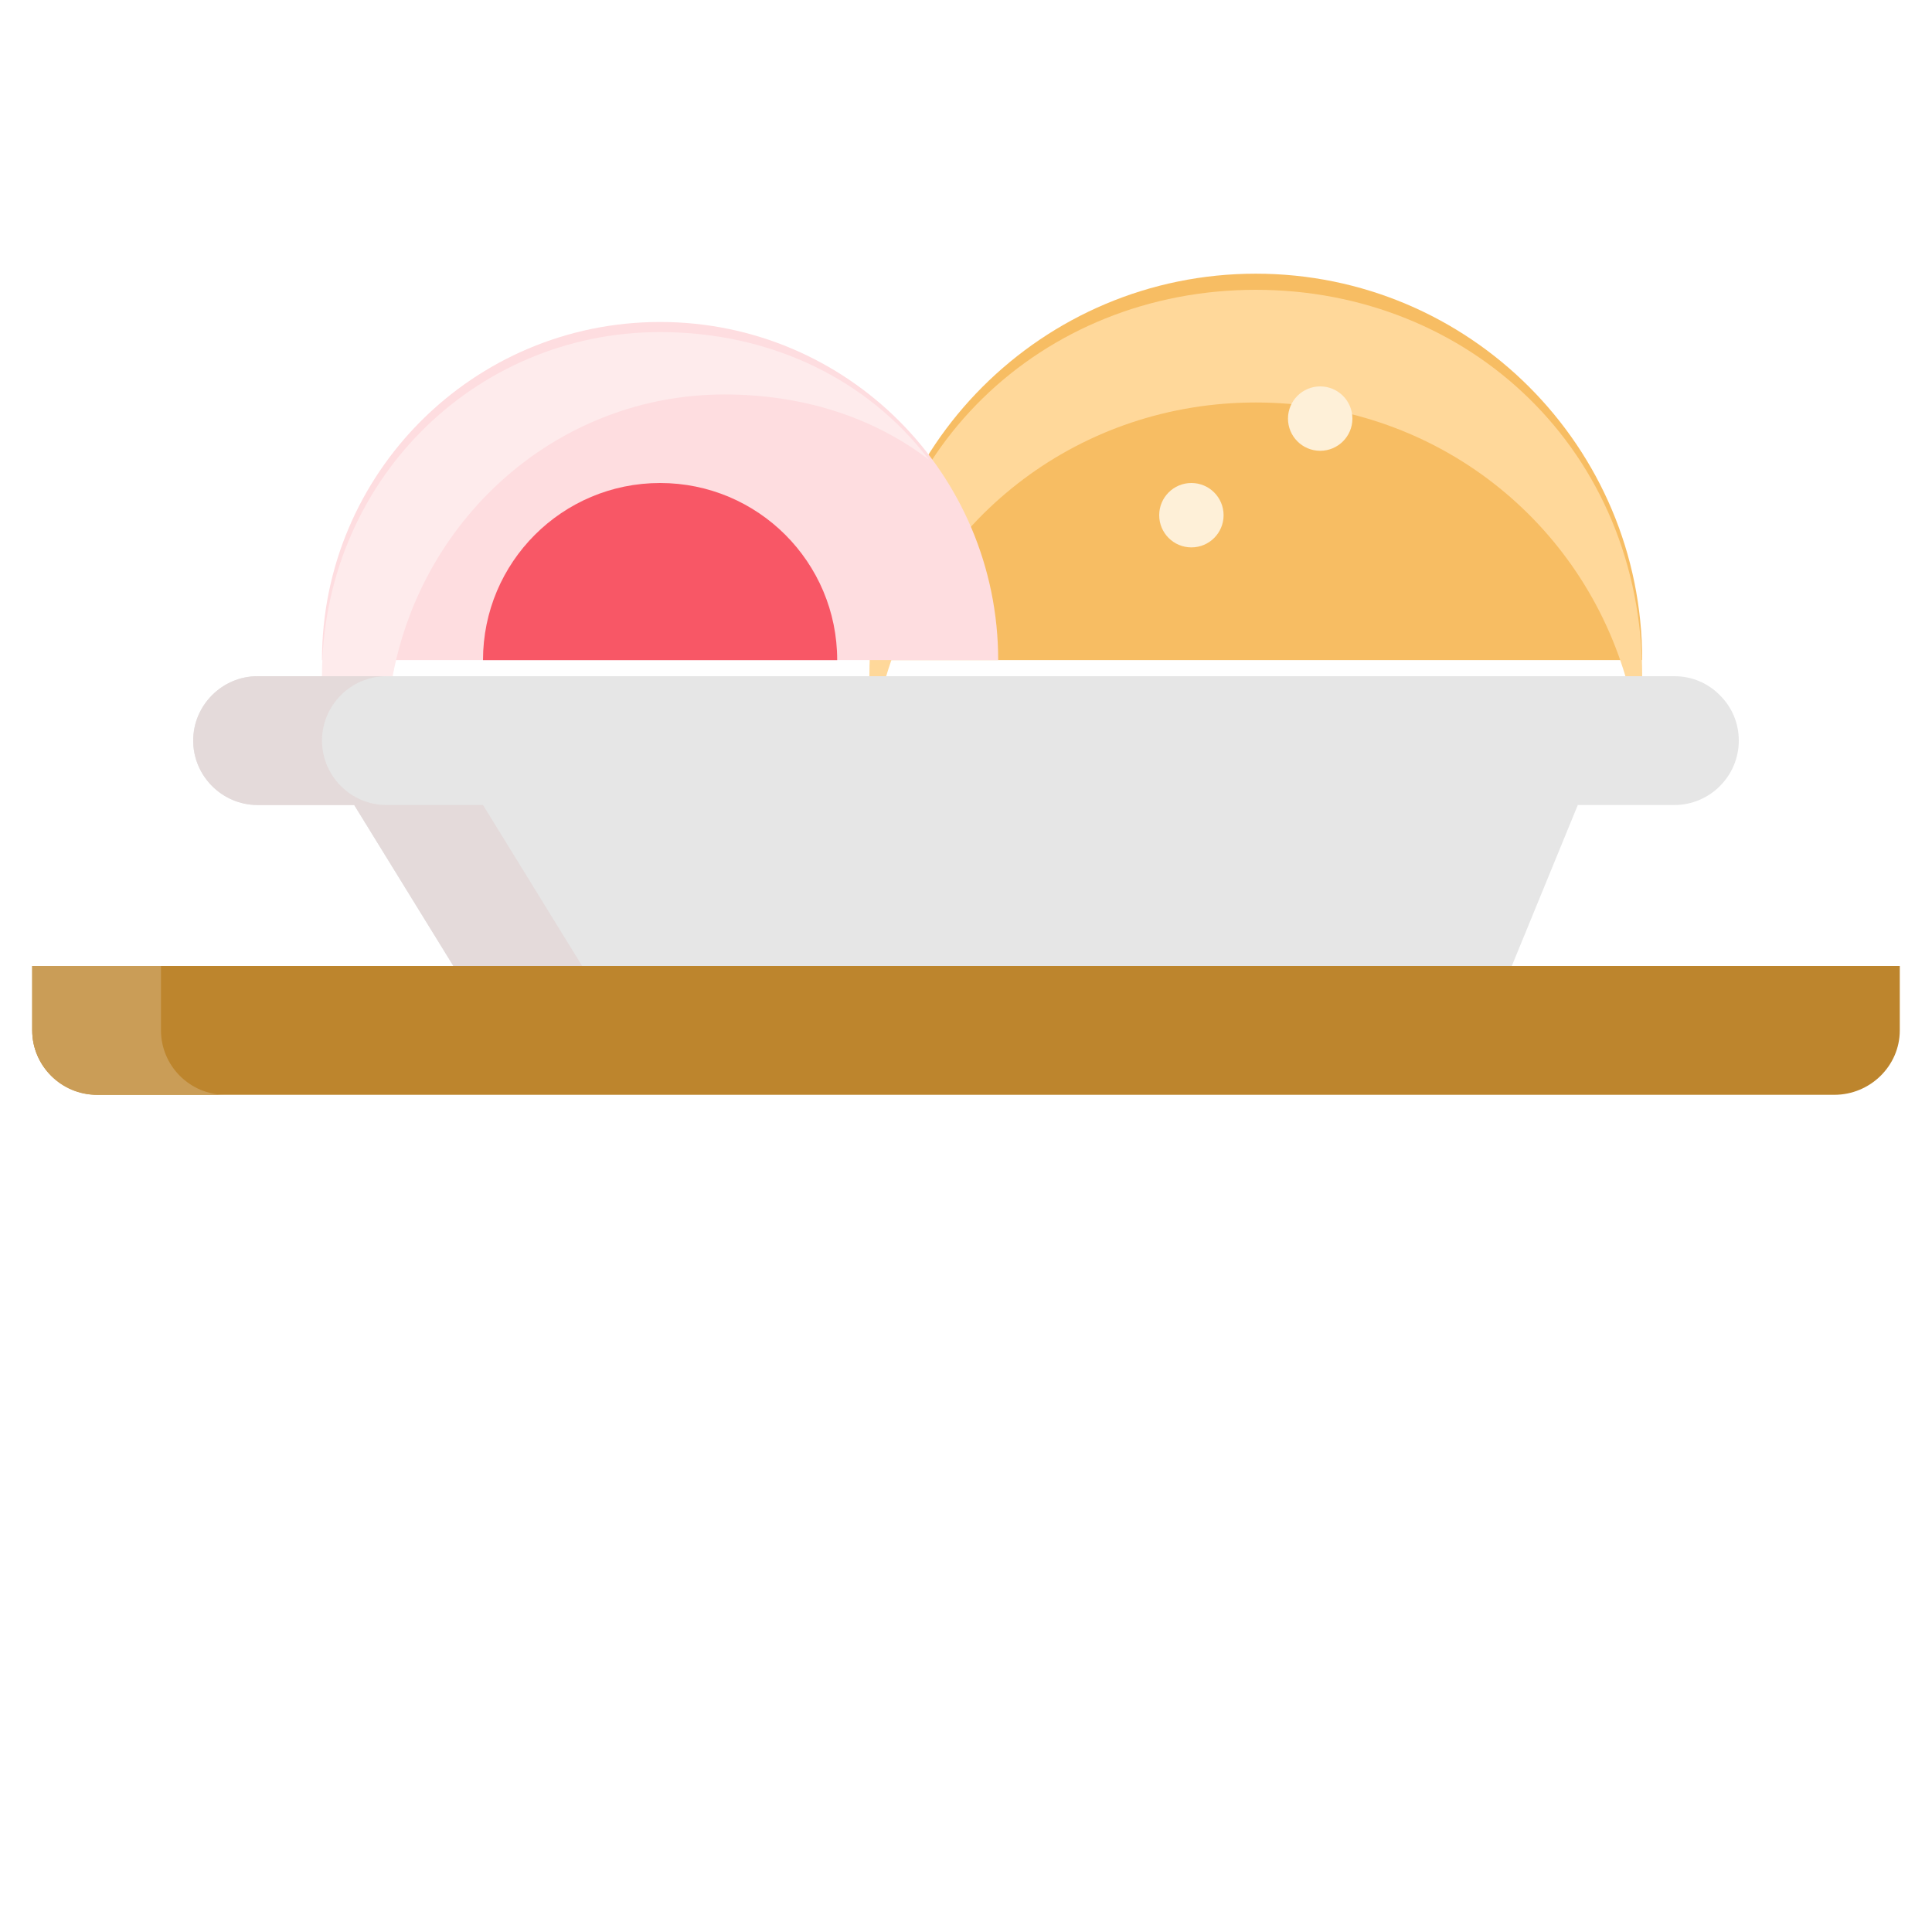
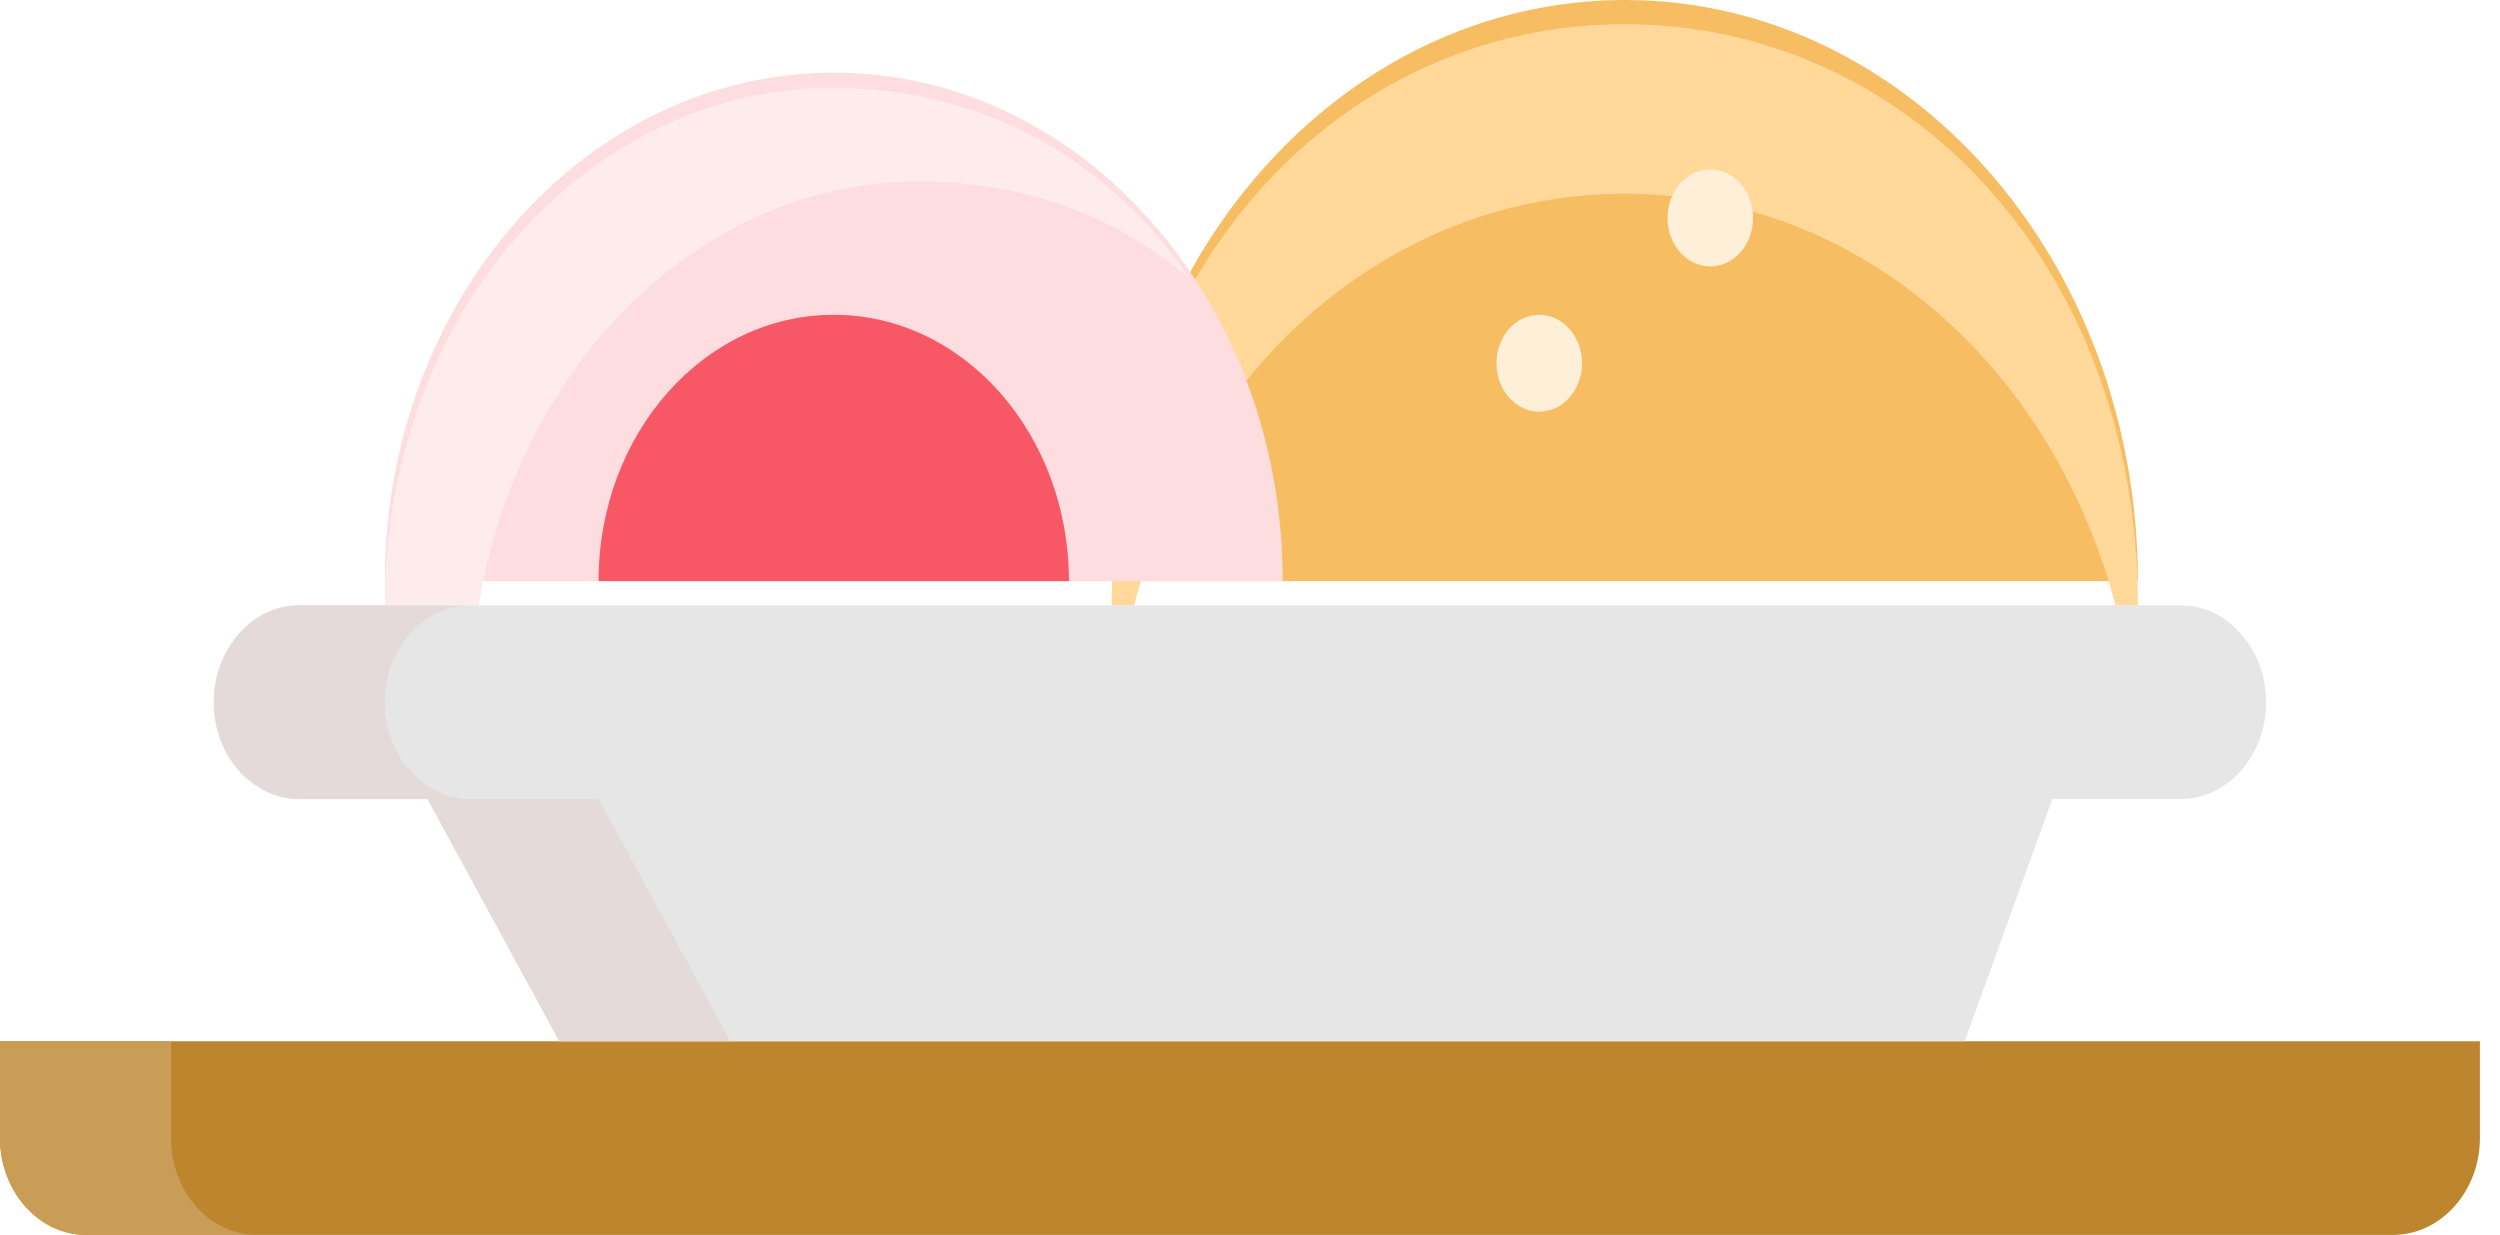
- <svg xmlns="http://www.w3.org/2000/svg" width="70" height="70" viewBox="0 0 70 70" fill="none">
-   <path d="M68.833 35V37.333C68.833 38.617 67.764 39.667 66.459 39.667H3.541C2.235 39.667 1.167 38.617 1.167 37.333V35H68.833Z" fill="#BD852D" />
-   <path d="M5.833 37.333V35H1.167V37.333C1.167 38.617 2.216 39.667 3.5 39.667H8.166C6.883 39.667 5.833 38.617 5.833 37.333Z" fill="#CA9D57" />
-   <path d="M62.312 25.188C62.743 25.608 63 26.192 63 26.833C63 28.117 61.95 29.167 60.667 29.167H57.167L54.775 35H16.427L12.833 29.167H9.333C8.05 29.167 7 28.117 7 26.833C7 25.55 8.05 24.5 9.333 24.5H60.667C61.308 24.5 61.892 24.757 62.312 25.188Z" fill="#E6E6E6" />
-   <path d="M14 29.167C12.717 29.167 11.667 28.117 11.667 26.833C11.667 25.55 12.717 24.5 14 24.5H9.333C8.05 24.5 7 25.55 7 26.833C7 28.117 8.05 29.167 9.333 29.167H12.833L16.427 35H21.093L17.5 29.167H14Z" fill="#E4DADA" />
-   <path d="M59.5 23.916H45.5H31.5C31.5 16.181 37.765 9.916 45.5 9.916C53.235 9.916 59.5 16.181 59.5 23.916Z" fill="#F7BD63" />
-   <path d="M45.5 14.583C51.814 14.583 57.145 18.667 58.892 24.5H59.5C59.5 16.333 53.235 10.5 45.5 10.5C37.765 10.5 31.5 16.333 31.5 24.5H32.108C33.855 18.667 39.186 14.583 45.5 14.583Z" fill="#FFD89A" />
-   <path d="M43.167 19.833C43.811 19.833 44.333 19.311 44.333 18.667C44.333 18.022 43.811 17.5 43.167 17.5C42.522 17.5 42 18.022 42 18.667C42 19.311 42.522 19.833 43.167 19.833Z" fill="#FEF0D8" />
-   <path d="M47.833 16.333C48.477 16.333 49 15.811 49 15.167C49 14.522 48.477 14 47.833 14C47.189 14 46.666 14.522 46.666 15.167C46.666 15.811 47.189 16.333 47.833 16.333Z" fill="#FEF0D8" />
-   <path d="M36.166 23.916H11.666C11.666 17.15 17.15 11.666 23.916 11.666C30.683 11.666 36.166 17.15 36.166 23.916Z" fill="#FEDDE0" />
-   <path d="M26.25 14.292C29.038 14.292 31.599 15.087 33.657 16.655C31.419 13.718 27.895 12.032 23.916 12.032C17.15 12.031 11.666 17.5 11.666 24.5H14.227C15.318 18.667 20.282 14.292 26.25 14.292Z" fill="#FEEBEC" />
-   <path d="M30.333 23.917H17.5C17.5 20.37 20.37 17.5 23.917 17.5C27.463 17.5 30.333 20.37 30.333 23.917Z" fill="#F85766" />
+ <svg xmlns="http://www.w3.org/2000/svg" width="83" height="41" viewBox="0 0 83 41" fill="none">
+   <path d="M82.333 34.569V37.785C82.333 39.553 81.033 41 79.445 41H2.889C1.3 41 0 39.553 0 37.785V34.569H82.333Z" fill="#BD852D" />
+   <path d="M5.678 37.785V34.569H0V37.785C0 39.553 1.278 41 2.839 41H8.517C6.956 41 5.678 39.553 5.678 37.785Z" fill="#CA9D57" />
+   <path d="M74.398 21.046C74.923 21.625 75.236 22.429 75.236 23.313C75.236 25.082 73.958 26.529 72.397 26.529H68.138L65.228 34.568H18.567L14.195 26.529H9.937C8.375 26.529 7.098 25.082 7.098 23.313C7.098 21.545 8.375 20.098 9.937 20.098H72.397C73.177 20.098 73.887 20.451 74.398 21.046Z" fill="#E6E6E6" />
+   <path d="M15.615 26.529C14.053 26.529 12.776 25.082 12.776 23.313C12.776 21.545 14.053 20.098 15.615 20.098H9.937C8.375 20.098 7.098 21.545 7.098 23.313C7.098 25.082 8.375 26.529 9.937 26.529H14.195L18.567 34.568H24.246L19.873 26.529H15.615Z" fill="#E4DADA" />
+   <path d="M70.977 19.294H53.942H36.908C36.908 8.634 44.531 0 53.942 0C63.354 0 70.977 8.634 70.977 19.294Z" fill="#F7BD63" />
+   <path d="M53.942 6.432C61.625 6.432 68.111 12.059 70.237 20.098H70.977C70.977 8.843 63.354 0.804 53.942 0.804C44.531 0.804 36.908 8.843 36.908 20.098H37.647C39.774 12.059 46.26 6.432 53.942 6.432Z" fill="#FFD89A" />
+   <path d="M51.103 13.667C51.887 13.667 52.523 12.947 52.523 12.059C52.523 11.171 51.887 10.451 51.103 10.451C50.319 10.451 49.684 11.171 49.684 12.059C49.684 12.947 50.319 13.667 51.103 13.667Z" fill="#FEF0D8" />
+   <path d="M56.782 8.844C57.566 8.844 58.201 8.124 58.201 7.236C58.201 6.348 57.566 5.628 56.782 5.628C55.998 5.628 55.362 6.348 55.362 7.236C55.362 8.124 55.998 8.844 56.782 8.844Z" fill="#FEF0D8" />
+   <path d="M42.586 19.294H12.776C12.776 9.969 19.448 2.412 27.681 2.412C35.914 2.412 42.586 9.969 42.586 19.294Z" fill="#FEDDE0" />
+   <path d="M30.52 6.029C33.913 6.029 37.029 7.126 39.533 9.287C36.81 5.238 32.522 2.915 27.681 2.915C19.448 2.913 12.776 10.451 12.776 20.098H15.892C17.219 12.059 23.259 6.029 30.52 6.029Z" fill="#FEEBEC" />
+   <path d="M35.489 19.294H19.873C19.873 14.406 23.366 10.451 27.681 10.451C31.996 10.451 35.489 14.406 35.489 19.294Z" fill="#F85766" />
</svg>
